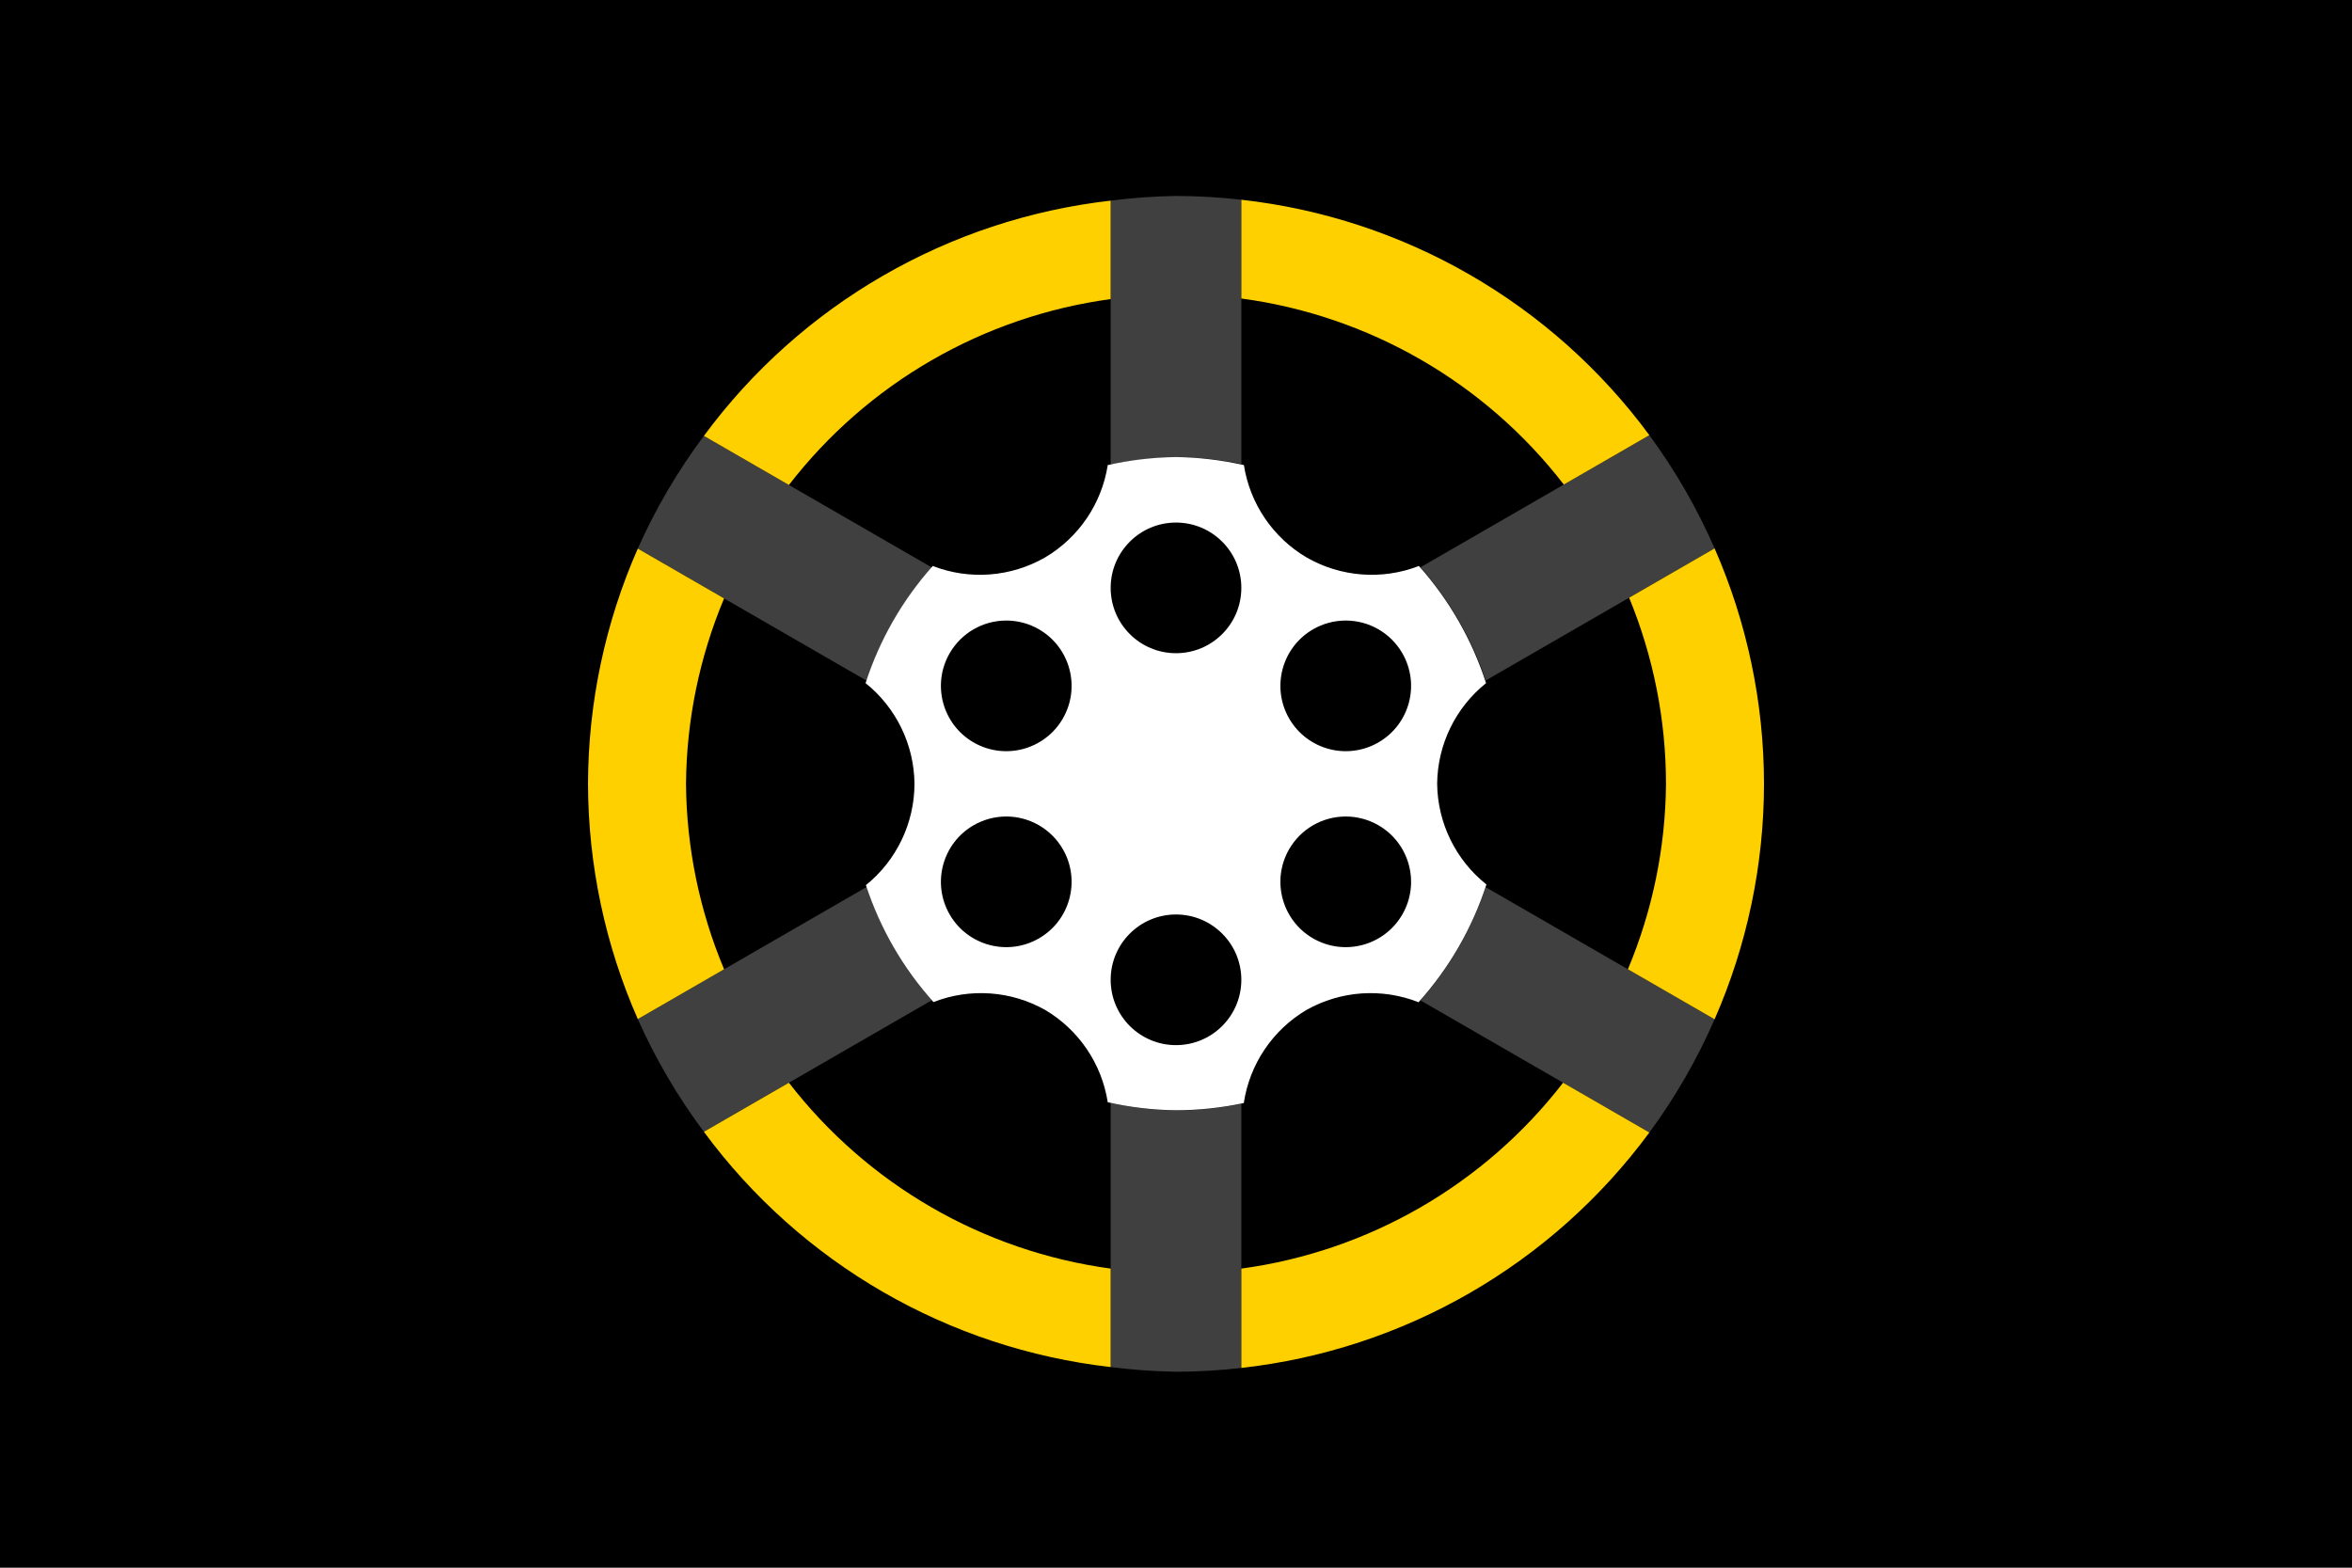
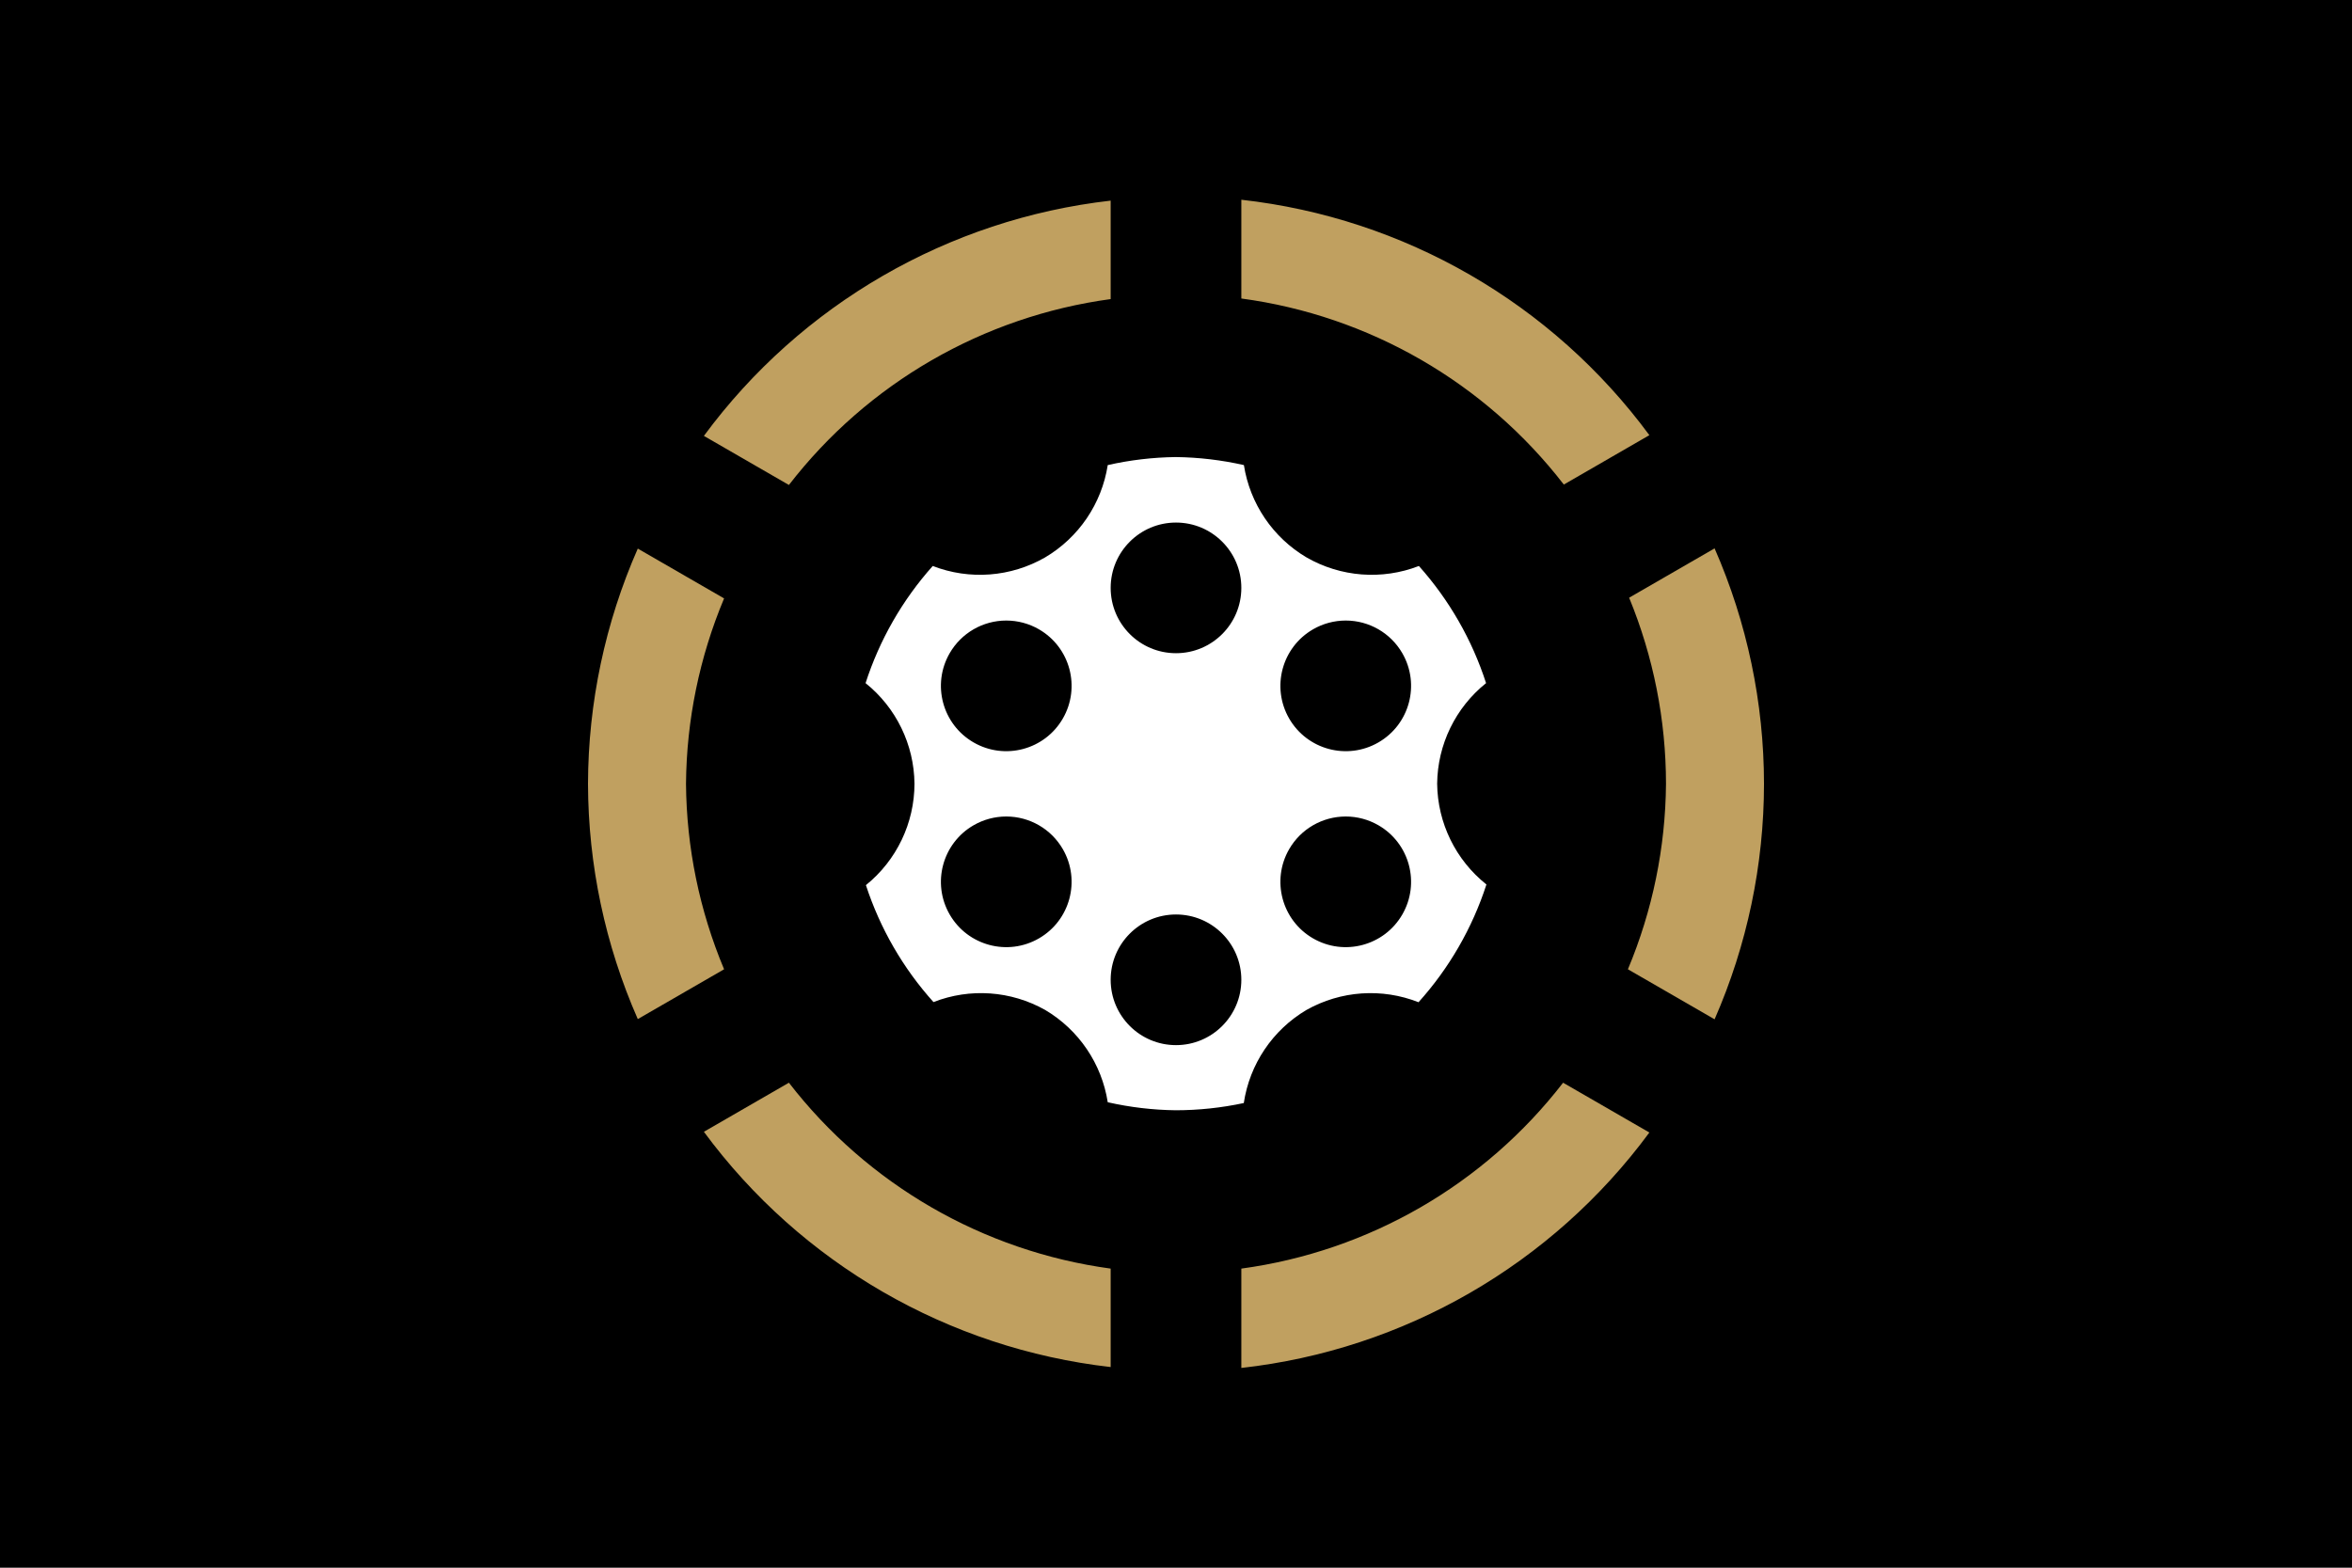
<svg xmlns="http://www.w3.org/2000/svg" xml:space="preserve" width="4608" height="3072" viewBox="0 0 1219.2 812.8">
  <path d="M 0 0 L 0 812.8 L 1219.2 812.8 L 1219.2 0 L 0 0 z" style="fill:#000;fill-rule:evenodd;stroke:none;stroke-width:8.467;stroke-linecap:round;stroke-linejoin:round;fill-opacity:1" />
-   <path d="M 609.6 101.6 A 304.8 304.8 0 0 0 575.733 104.023 L 575.733 240.915 A 169.333 169.333 0 0 1 609.6 237.067 A 169.333 169.333 0 0 1 643.467 240.507 L 643.467 103.56 A 304.8 304.8 0 0 0 609.6 101.6 z M 854.977 225.625 L 736.319 294.133 A 169.333 169.333 0 0 1 770.173 352.799 L 888.787 284.318 A 304.8 304.8 0 0 0 854.977 225.625 z M 364.873 226.001 A 304.8 304.8 0 0 0 330.61 284.431 L 449.272 352.94 A 169.333 169.333 0 0 1 482.959 294.178 L 364.873 226.001 z M 449.272 459.86 L 330.61 528.369 A 304.8 304.8 0 0 0 364.873 586.799 L 482.959 518.622 A 169.333 169.333 0 0 1 449.272 459.86 z M 770.173 460.001 A 169.333 169.333 0 0 1 736.319 518.667 L 854.977 587.174 A 304.8 304.8 0 0 0 888.787 528.482 L 770.173 460.001 z M 575.733 571.885 L 575.733 708.777 A 304.8 304.8 0 0 0 609.6 711.2 A 304.8 304.8 0 0 0 643.467 709.24 L 643.467 572.293 A 169.333 169.333 0 0 1 609.6 575.733 A 169.333 169.333 0 0 1 575.733 571.885 z" style="fill:#404040;fill-opacity:1;stroke-width:101.6;stroke-linecap:square;stroke-miterlimit:128;paint-order:stroke fill markers" />
  <path d="M 609.506 236.973 A 169.333 169.333 0 0 0 574.218 241.131 A 67.733 67.733 0 0 1 541.773 288.989 A 67.733 67.733 0 0 1 483.504 293.446 A 169.333 169.333 0 0 0 448.682 354.177 A 67.733 67.733 0 0 1 474.04 406.306 A 67.733 67.733 0 0 1 448.861 458.917 A 169.333 169.333 0 0 0 483.883 519.547 A 67.733 67.733 0 0 1 541.773 523.624 A 67.733 67.733 0 0 1 574.218 571.482 A 169.333 169.333 0 0 0 609.506 575.64 A 169.333 169.333 0 0 0 644.741 571.892 A 67.733 67.733 0 0 1 677.24 523.624 A 67.733 67.733 0 0 1 735.318 519.625 A 169.333 169.333 0 0 0 770.518 458.58 A 67.733 67.733 0 0 1 744.973 406.306 A 67.733 67.733 0 0 1 770.331 354.177 A 169.333 169.333 0 0 0 735.509 293.446 A 67.733 67.733 0 0 1 677.24 288.989 A 67.733 67.733 0 0 1 644.795 241.131 A 169.333 169.333 0 0 0 609.506 236.973 z M 609.6 270.933 A 33.867 33.867 0 0 1 643.467 304.8 A 33.867 33.867 0 0 1 609.6 338.667 A 33.867 33.867 0 0 1 575.733 304.8 A 33.867 33.867 0 0 1 609.6 270.933 z M 521.612 321.733 A 33.867 33.867 0 0 1 538.545 326.271 A 33.867 33.867 0 0 1 550.941 372.533 A 33.867 33.867 0 0 1 504.678 384.929 A 33.867 33.867 0 0 1 492.283 338.667 A 33.867 33.867 0 0 1 521.612 321.733 z M 697.588 321.733 A 33.867 33.867 0 0 1 726.917 338.667 A 33.867 33.867 0 0 1 714.522 384.929 A 33.867 33.867 0 0 1 668.259 372.533 A 33.867 33.867 0 0 1 680.655 326.271 A 33.867 33.867 0 0 1 697.588 321.733 z M 521.612 423.333 A 33.867 33.867 0 0 1 550.941 440.267 A 33.867 33.867 0 0 1 538.545 486.529 A 33.867 33.867 0 0 1 492.283 474.133 A 33.867 33.867 0 0 1 504.678 427.871 A 33.867 33.867 0 0 1 521.612 423.333 z M 697.588 423.333 A 33.867 33.867 0 0 1 714.522 427.871 A 33.867 33.867 0 0 1 726.917 474.133 A 33.867 33.867 0 0 1 680.655 486.529 A 33.867 33.867 0 0 1 668.259 440.267 A 33.867 33.867 0 0 1 697.588 423.333 z M 609.6 474.133 A 33.867 33.867 0 0 1 643.467 508 A 33.867 33.867 0 0 1 609.6 541.867 A 33.867 33.867 0 0 1 575.733 508 A 33.867 33.867 0 0 1 609.6 474.133 z" style="fill:#fff;fill-opacity:1;stroke-width:101.6;stroke-linecap:square;stroke-miterlimit:128;paint-order:stroke fill markers" />
-   <path d="M 643.467 103.56 L 643.467 154.762 A 254 254 0 0 1 810.635 251.227 L 854.977 225.625 A 304.8 304.8 0 0 0 643.467 103.56 z M 575.733 104.023 A 304.8 304.8 0 0 0 364.873 226.001 L 408.942 251.444 A 254 254 0 0 1 575.733 155.065 L 575.733 104.023 z M 888.787 284.318 L 844.488 309.893 A 254 254 0 0 1 863.6 406.4 A 254 254 0 0 1 843.856 502.542 L 888.787 528.482 A 304.8 304.8 0 0 0 914.4 406.4 A 304.8 304.8 0 0 0 888.787 284.318 z M 330.61 284.431 A 304.8 304.8 0 0 0 304.8 406.4 A 304.8 304.8 0 0 0 330.61 528.369 L 375.344 502.542 A 254 254 0 0 1 355.6 406.4 A 254 254 0 0 1 375.344 310.258 L 330.61 284.431 z M 408.942 561.356 L 364.873 586.799 A 304.8 304.8 0 0 0 575.733 708.777 L 575.733 657.735 A 254 254 0 0 1 408.942 561.356 z M 810.258 561.356 A 254 254 0 0 1 643.467 657.735 L 643.467 709.24 A 304.8 304.8 0 0 0 854.977 587.174 L 810.258 561.356 z" style="fill:#ffd000;fill-opacity:1;stroke-width:101.6;stroke-linecap:square;stroke-miterlimit:128;paint-order:stroke fill markers" />
+   <path d="M 643.467 103.56 L 643.467 154.762 A 254 254 0 0 1 810.635 251.227 L 854.977 225.625 A 304.8 304.8 0 0 0 643.467 103.56 z M 575.733 104.023 A 304.8 304.8 0 0 0 364.873 226.001 L 408.942 251.444 A 254 254 0 0 1 575.733 155.065 L 575.733 104.023 z M 888.787 284.318 L 844.488 309.893 A 254 254 0 0 1 863.6 406.4 A 254 254 0 0 1 843.856 502.542 L 888.787 528.482 A 304.8 304.8 0 0 0 914.4 406.4 A 304.8 304.8 0 0 0 888.787 284.318 z M 330.61 284.431 A 304.8 304.8 0 0 0 304.8 406.4 A 304.8 304.8 0 0 0 330.61 528.369 L 375.344 502.542 A 254 254 0 0 1 355.6 406.4 A 254 254 0 0 1 375.344 310.258 L 330.61 284.431 z M 408.942 561.356 L 364.873 586.799 A 304.8 304.8 0 0 0 575.733 708.777 L 575.733 657.735 A 254 254 0 0 1 408.942 561.356 z M 810.258 561.356 A 254 254 0 0 1 643.467 657.735 L 643.467 709.24 A 304.8 304.8 0 0 0 854.977 587.174 L 810.258 561.356 z" style="fill:#c0a060;fill-opacity:1;stroke-width:101.6;stroke-linecap:square;stroke-miterlimit:128;paint-order:stroke fill markers" />
</svg>
